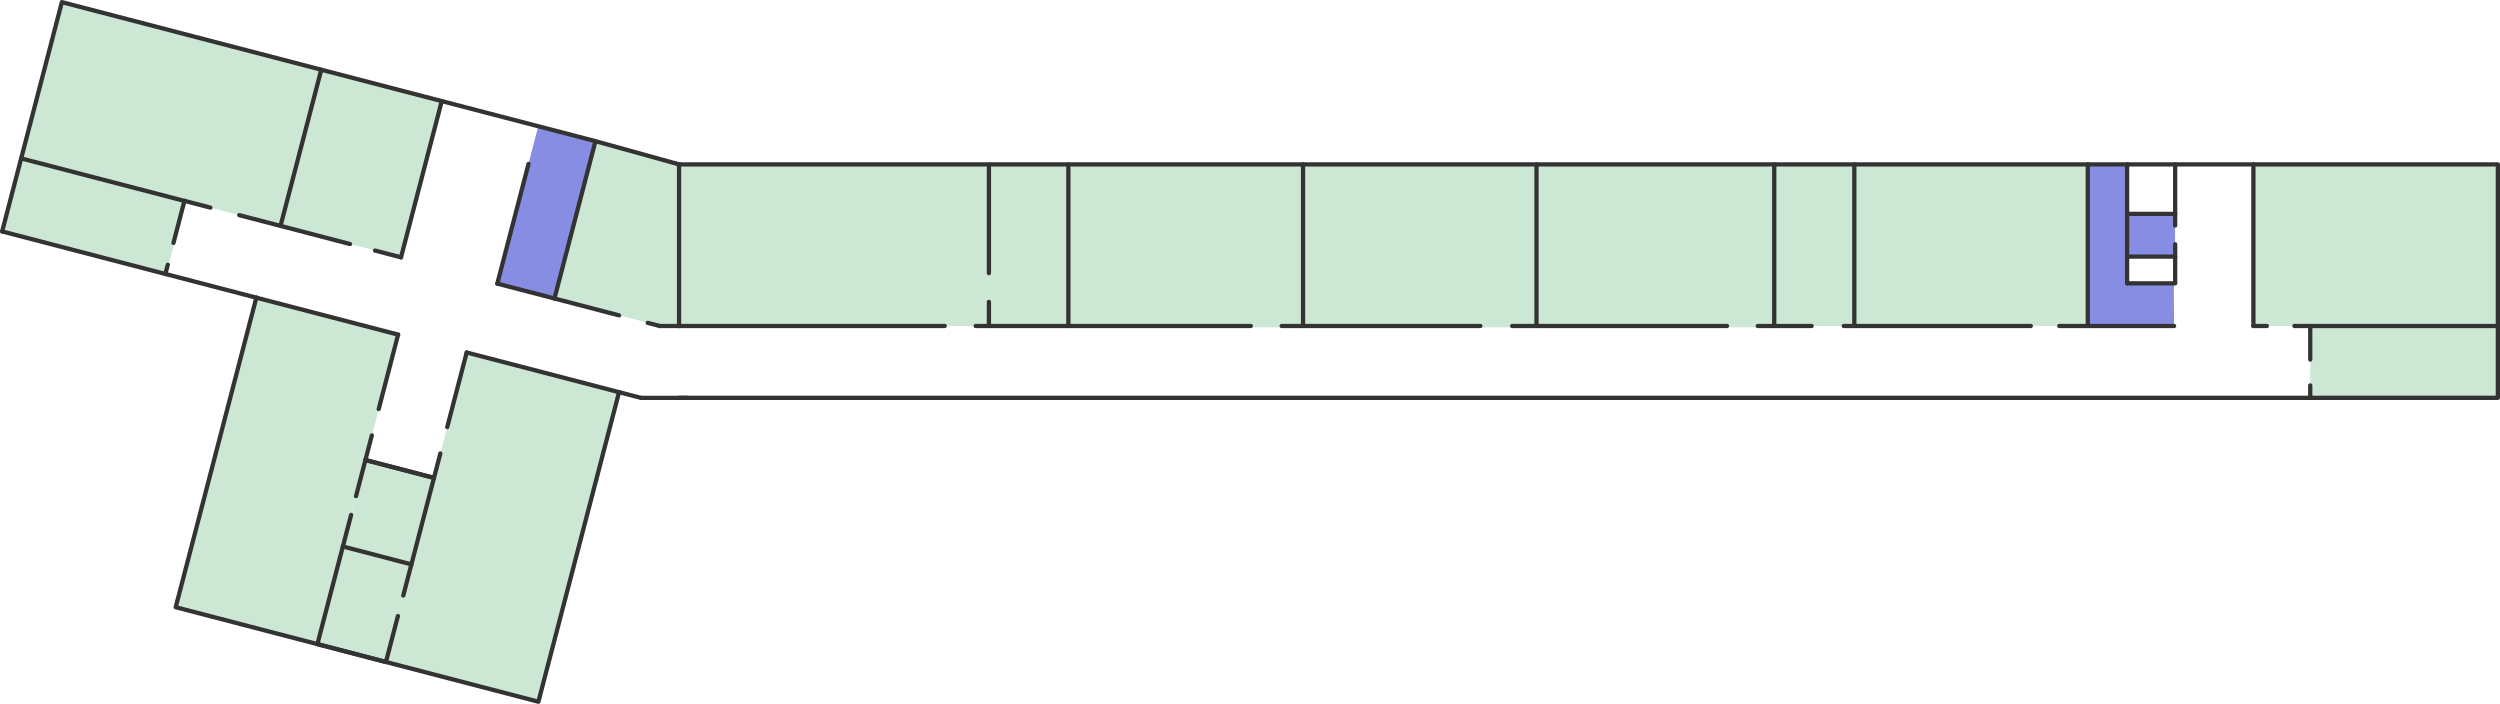
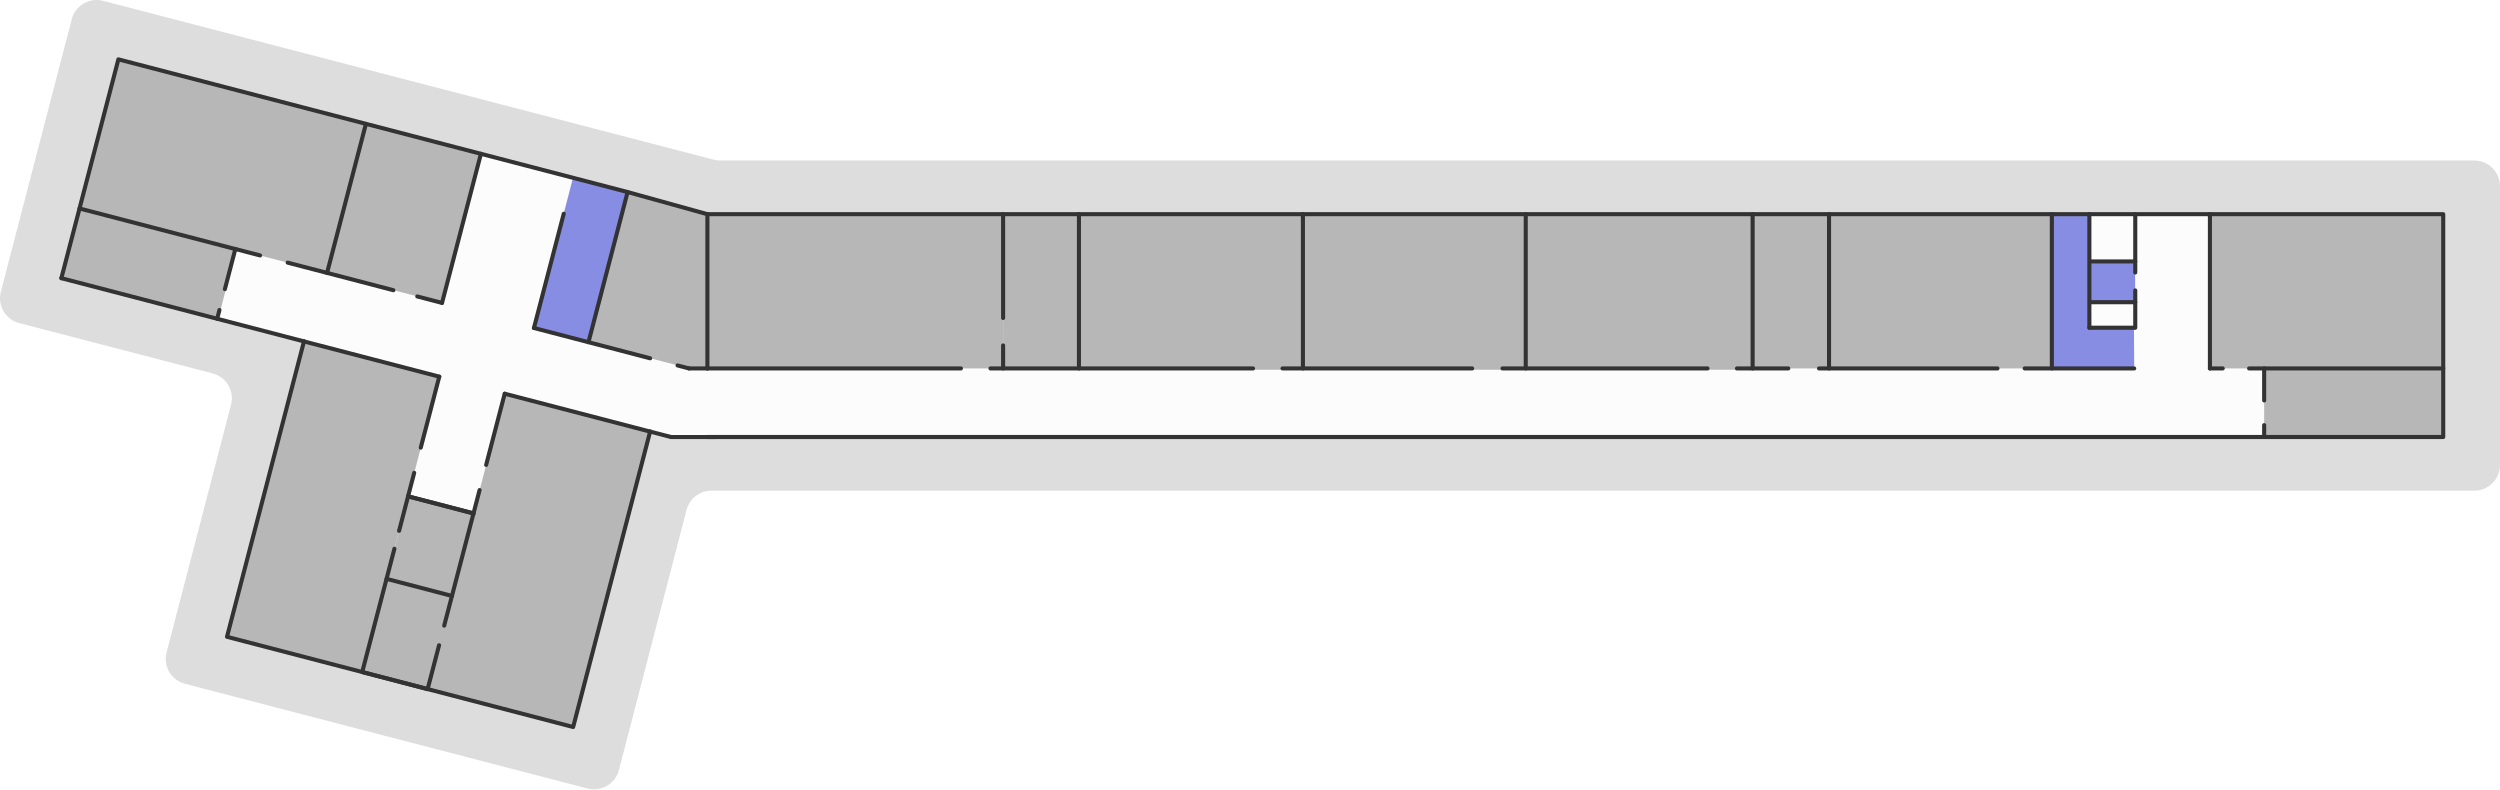
- <svg xmlns="http://www.w3.org/2000/svg" viewBox="0 0 4090.58 1151.66">
+ <svg xmlns="http://www.w3.org/2000/svg" viewBox="0 0 4286.11 1353.3">
  <defs>
-     <style>.cls-1{fill:#cce7d3;}.cls-2{fill:#888de4;}.cls-3{fill:none;stroke:#333;stroke-linecap:round;stroke-linejoin:round;stroke-width:7px;}</style>
+     <style>.cls-1{fill:#ddd;}.cls-2{fill:#fcfcfc;}.cls-3{fill:#b7b7b7;}.cls-4{fill:#888de4;}.cls-5{fill:none;stroke:#333;stroke-linecap:round;stroke-linejoin:round;stroke-width:7px;}</style>
  </defs>
  <g id="Layer_2" data-name="Layer 2">
-     <g id="Pietro_1" data-name="Pietro 1">
+     <g id="firstFloor">
+       <g id="Background">
+         <path class="cls-1" d="M4242.08,275.16H1234.67a44.07,44.07,0,0,1-11.08-1.42L176.67,1.43A44,44,0,0,0,123,33L1.43,500.24A44,44,0,0,0,33,553.94l331.56,86.24a44,44,0,0,1,31.53,53.69L285.57,1118.63a44,44,0,0,0,31.52,53.7l690.29,179.54a44,44,0,0,0,53.69-31.52l116-446.13a44,44,0,0,1,42.61-33H4242.08a44,44,0,0,0,44-44V319.19A44,44,0,0,0,4242.08,275.16Z" />
+       </g>
+       <g id="Floor">
+         <polygon class="cls-2" points="1222.08 367.21 202.87 102.11 105.64 475.92 521.38 584.06 389.25 1092.07 982.65 1246.41 1114.78 738.41 1150.61 747.72 1150.61 749.22 4188.78 749.22 4188.78 367.21 1222.08 367.21" />
+       </g>
      <g id="Classes">
-         <rect class="cls-1" x="1111.08" y="268.96" width="507" height="264.44" />
-         <rect class="cls-1" x="60.94" y="54.42" width="438.41" height="264.29" transform="translate(55.99 -64.51) rotate(14.58)" />
-         <rect class="cls-1" x="14.52" y="292" width="276.22" height="122.85" transform="matrix(0.97, 0.25, -0.25, 0.97, 93.88, -27.04)" />
-         <rect class="cls-1" x="489.1" y="135.27" width="203.72" height="264.29" transform="translate(86.35 -140.15) rotate(14.58)" />
-         <rect class="cls-1" x="349.47" y="508.88" width="239.94" height="523.26" transform="translate(209.08 -93.36) rotate(14.58)" />
-         <rect class="cls-1" x="538.59" y="906.19" width="119.37" height="165.42" transform="translate(268.2 -118.76) rotate(14.58)" />
-         <rect class="cls-1" x="577.78" y="764.99" width="115.94" height="146.04" transform="translate(231.42 -133.05) rotate(14.58)" />
-         <rect class="cls-1" x="693.57" y="600.74" width="257.63" height="523.48" transform="translate(243.59 -179.25) rotate(14.58)" />
-         <polyline class="cls-1" points="1060.28 528.22 1071.77 531.21 1071.77 531.36 1110.88 531.36 1110.88 268.81 1111.18 267.69 1110.88 267.61 1110.88 266.92 1108.22 266.92 973.68 231.92 907 488.31 927.34 493.6 927.33 493.64 1010.5 515.28" />
-         <rect class="cls-1" x="1618.08" y="268.96" width="130" height="264.44" />
-         <rect class="cls-1" x="1748.08" y="271.19" width="384" height="264.44" />
-         <rect class="cls-1" x="2132.08" y="271.19" width="382" height="264.44" />
-         <rect class="cls-1" x="2514.08" y="271.19" width="389" height="264.44" />
-         <rect class="cls-1" x="2903.08" y="268.96" width="131" height="264.44" />
-         <rect class="cls-1" x="3034.08" y="268.96" width="382" height="264.44" />
-         <rect class="cls-1" x="3687.08" y="268.96" width="400" height="264.44" />
-         <rect class="cls-1" x="3780.08" y="533.41" width="307" height="117.56" />
+         <rect class="cls-3" x="1212.78" y="367.22" width="507" height="264.44" />
+         <rect class="cls-3" x="162.64" y="152.68" width="438.41" height="264.29" transform="translate(83.99 -86.95) rotate(14.58)" />
+         <rect class="cls-3" x="116.21" y="390.25" width="276.22" height="122.85" transform="matrix(0.97, 0.25, -0.25, 0.97, 121.89, -49.48)" />
+         <rect class="cls-3" x="590.79" y="233.52" width="203.72" height="264.29" transform="translate(114.35 -162.59) rotate(14.58)" />
+         <rect class="cls-3" x="451.17" y="607.13" width="239.94" height="523.26" transform="translate(237.09 -115.8) rotate(14.58)" />
+         <rect class="cls-3" x="640.29" y="1004.45" width="119.37" height="165.42" transform="translate(296.21 -141.19) rotate(14.58)" />
+         <rect class="cls-3" x="679.48" y="863.24" width="115.94" height="146.04" transform="translate(259.43 -155.49) rotate(14.58)" />
+         <rect class="cls-3" x="795.27" y="698.99" width="257.63" height="523.48" transform="translate(271.6 -201.68) rotate(14.58)" />
+         <polyline class="cls-3" points="1161.98 626.47 1173.47 629.46 1173.47 629.62 1212.58 629.62 1212.58 367.06 1212.87 365.94 1212.58 365.86 1212.58 365.17 1209.92 365.17 1075.38 330.18 1008.7 586.56 1029.04 591.85 1029.03 591.89 1112.2 613.53" />
+         <rect class="cls-3" x="1719.78" y="367.22" width="130" height="264.44" />
+         <rect class="cls-3" x="1849.78" y="369.44" width="384" height="264.44" />
+         <rect class="cls-3" x="2233.78" y="369.44" width="382" height="264.44" />
+         <rect class="cls-3" x="2615.78" y="369.44" width="389" height="264.44" />
+         <rect class="cls-3" x="3004.78" y="367.22" width="131" height="264.44" />
+         <rect class="cls-3" x="3135.78" y="367.22" width="382" height="264.44" />
+         <rect class="cls-3" x="3788.78" y="367.22" width="400" height="264.44" />
+         <rect class="cls-3" x="3881.78" y="631.66" width="307" height="117.56" />
      </g>
      <g id="Stairs">
-         <polygon class="cls-2" points="813.71 464.06 880.4 207.66 973.18 231.79 907 488.31 813.71 464.06" />
-         <polygon class="cls-2" points="3557.3 533.4 3556.86 463.06 3482.54 463.06 3482.28 268.96 3416.08 268.96 3416.08 533.41 3474.19 533.4 3474.19 533.41 3557.3 533.4" />
-         <polygon class="cls-2" points="3480.41 419.86 3480.42 349.96 3558.66 349.96 3559.08 419.86 3480.41 419.86" />
+         <polygon class="cls-4" points="915.4 562.31 982.1 305.91 1074.88 330.04 1008.7 586.56 915.4 562.31" />
+         <polygon class="cls-4" points="3659 631.66 3658.55 561.32 3584.24 561.32 3583.98 367.22 3517.78 367.22 3517.78 631.66 3575.89 631.65 3575.89 631.66 3659 631.66" />
+         <polygon class="cls-4" points="3582.11 518.11 3582.11 448.21 3660.36 448.21 3660.78 518.11 3582.11 518.11" />
      </g>
      <g id="Lines">
-         <polyline class="cls-3" points="1111.08 268.96 4087.08 268.96 4087.08 650.96 1111.08 650.96" />
-         <line class="cls-3" x1="1111.08" y1="533.41" x2="1111.08" y2="268.96" />
-         <line class="cls-3" x1="1618.08" y1="446.96" x2="1618.08" y2="268.96" />
-         <line class="cls-3" x1="1618.08" y1="533.41" x2="1618.08" y2="493.96" />
-         <line class="cls-3" x1="1748.08" y1="533.41" x2="1748.08" y2="268.96" />
-         <line class="cls-3" x1="2132.08" y1="533.41" x2="2132.08" y2="268.96" />
-         <line class="cls-3" x1="2514.08" y1="533.41" x2="2514.08" y2="268.96" />
-         <line class="cls-3" x1="2903.08" y1="533.41" x2="2903.08" y2="268.96" />
-         <line class="cls-3" x1="3034.08" y1="533.41" x2="3034.08" y2="268.96" />
-         <line class="cls-3" x1="3416.08" y1="533.41" x2="3416.08" y2="268.96" />
-         <line class="cls-3" x1="3480.42" y1="463.63" x2="3480.42" y2="268.96" />
-         <line class="cls-3" x1="3559.08" y1="368.96" x2="3559.08" y2="268.96" />
-         <line class="cls-3" x1="3559.08" y1="463.63" x2="3559.08" y2="399.63" />
-         <line class="cls-3" x1="3687.08" y1="533.41" x2="3687.08" y2="268.96" />
-         <line class="cls-3" x1="3780.08" y1="588.3" x2="3780.08" y2="533.41" />
-         <line class="cls-3" x1="3780.08" y1="650.96" x2="3780.08" y2="630.63" />
-         <line class="cls-3" x1="419.44" y1="487.07" x2="651.41" y2="547.51" />
-         <polyline class="cls-3" points="1012.92 641.71 880.95 1148.16 287.48 993.52 419.44 487.06" />
-         <line class="cls-3" x1="763.61" y1="576.74" x2="1012.92" y2="641.71" />
-         <line class="cls-3" x1="710.08" y1="781.96" x2="659.85" y2="974.37" />
-         <line class="cls-3" x1="597.95" y1="752.69" x2="710.08" y2="781.96" />
-         <line class="cls-3" x1="561.05" y1="894.18" x2="673.18" y2="923.46" />
-         <line class="cls-3" x1="582.5" y1="811.86" x2="597.95" y2="752.69" />
-         <polyline class="cls-3" points="651.07 1008 631.43 1083.2 519.3 1053.93 574.5 842.53" />
-         <line class="cls-3" x1="974.29" y1="230.98" x2="1111.08" y2="268.96" />
-         <line class="cls-3" x1="3.5" y1="378.68" x2="419.44" y2="487.07" />
-         <polyline class="cls-3" points="907.2 488.46 974.29 230.98 101.26 3.5 3.5 378.68" />
-         <line class="cls-3" x1="1111.08" y1="533.41" x2="1079.51" y2="533.41" />
-         <line class="cls-3" x1="1124.86" y1="651.03" x2="1048.91" y2="651.03" />
-         <line class="cls-3" x1="274.54" y1="433.21" x2="270.62" y2="448.26" />
-         <line class="cls-3" x1="301.75" y1="328.74" x2="283.85" y2="397.45" />
-         <line class="cls-3" x1="34.64" y1="259.17" x2="301.75" y2="328.74" />
-         <line class="cls-3" x1="1012.73" y1="641.59" x2="1048.54" y2="650.93" />
-         <line class="cls-3" x1="459.02" y1="369.64" x2="525.65" y2="114.19" />
-         <line class="cls-3" x1="619.65" y1="669.27" x2="651.41" y2="547.51" />
-         <polyline class="cls-3" points="720.52 741.93 710.09 781.94 597.9 752.67 608.41 712.38" />
-         <line class="cls-3" x1="763.6" y1="576.77" x2="731.77" y2="698.82" />
-         <line class="cls-3" x1="656.15" y1="421.05" x2="613.7" y2="409.98" />
-         <line class="cls-3" x1="1012.92" y1="516.02" x2="813.71" y2="464.06" />
-         <line class="cls-3" x1="1079.51" y1="533.39" x2="1059.93" y2="528.28" />
-         <line class="cls-3" x1="722.77" y1="165.6" x2="656.15" y2="421.05" />
-         <line class="cls-3" x1="864.79" y1="268.21" x2="813.71" y2="464.06" />
-         <line class="cls-3" x1="344.23" y1="339.7" x2="301.78" y2="328.63" />
-         <line class="cls-3" x1="572.73" y1="399.3" x2="391.48" y2="352.02" />
-         <line class="cls-3" x1="3754.25" y1="533.41" x2="4087.08" y2="533.41" />
-         <line class="cls-3" x1="3687.08" y1="533.41" x2="3709.08" y2="533.41" />
-         <line class="cls-3" x1="3480.42" y1="463.63" x2="3556.86" y2="463.63" />
-         <line class="cls-3" x1="3482.64" y1="349.96" x2="3559.08" y2="349.96" />
-         <line class="cls-3" x1="3482.64" y1="419.86" x2="3559.08" y2="419.86" />
-         <line class="cls-3" x1="3369.47" y1="533.41" x2="3557.3" y2="533.41" />
-         <line class="cls-3" x1="3016.86" y1="533.41" x2="3322.86" y2="533.41" />
-         <line class="cls-3" x1="2876.19" y1="533.41" x2="2964.19" y2="533.41" />
-         <line class="cls-3" x1="2474.25" y1="533.41" x2="2825.75" y2="533.41" />
-         <line class="cls-3" x1="2097.08" y1="533.41" x2="2422.25" y2="533.41" />
-         <line class="cls-3" x1="1596.42" y1="533.41" x2="2046.58" y2="533.41" />
-         <line class="cls-3" x1="1111.08" y1="533.41" x2="1545.75" y2="533.41" />
+         <polyline class="cls-5" points="1212.78 367.21 4188.78 367.21 4188.78 749.22 1212.78 749.22" />
+         <line class="cls-5" x1="1212.78" y1="631.66" x2="1212.78" y2="367.22" />
+         <line class="cls-5" x1="1719.78" y1="545.22" x2="1719.78" y2="367.22" />
+         <line class="cls-5" x1="1719.78" y1="631.66" x2="1719.78" y2="592.22" />
+         <line class="cls-5" x1="1849.78" y1="631.66" x2="1849.78" y2="367.22" />
+         <line class="cls-5" x1="2233.78" y1="631.66" x2="2233.78" y2="367.22" />
+         <line class="cls-5" x1="2615.78" y1="631.66" x2="2615.78" y2="367.22" />
+         <line class="cls-5" x1="3004.78" y1="631.66" x2="3004.78" y2="367.22" />
+         <line class="cls-5" x1="3135.78" y1="631.66" x2="3135.78" y2="367.22" />
+         <line class="cls-5" x1="3517.78" y1="631.66" x2="3517.78" y2="367.22" />
+         <line class="cls-5" x1="3582.11" y1="561.88" x2="3582.11" y2="367.22" />
+         <line class="cls-5" x1="3660.78" y1="467.22" x2="3660.78" y2="367.22" />
+         <line class="cls-5" x1="3660.78" y1="561.88" x2="3660.78" y2="497.88" />
+         <line class="cls-5" x1="3788.78" y1="631.66" x2="3788.78" y2="367.22" />
+         <line class="cls-5" x1="3881.78" y1="686.55" x2="3881.78" y2="631.66" />
+         <line class="cls-5" x1="3881.78" y1="749.22" x2="3881.78" y2="728.88" />
+         <line class="cls-5" x1="521.14" y1="585.32" x2="753.11" y2="645.76" />
+         <polyline class="cls-5" points="1114.62 739.96 982.65 1246.41 389.17 1091.77 521.14 585.32" />
+         <line class="cls-5" x1="865.31" y1="675" x2="1114.61" y2="739.96" />
+         <line class="cls-5" x1="811.78" y1="880.22" x2="761.55" y2="1072.62" />
+         <line class="cls-5" x1="699.65" y1="850.94" x2="811.78" y2="880.22" />
+         <line class="cls-5" x1="662.75" y1="992.44" x2="774.87" y2="1021.71" />
+         <line class="cls-5" x1="684.2" y1="910.12" x2="699.65" y2="850.94" />
+         <polyline class="cls-5" points="752.76 1106.26 733.13 1181.45 621 1152.18 676.2 940.78" />
+         <line class="cls-5" x1="1075.98" y1="329.24" x2="1212.78" y2="367.22" />
+         <line class="cls-5" x1="105.2" y1="476.93" x2="521.14" y2="585.32" />
+         <polyline class="cls-5" points="1008.89 586.72 1075.98 329.24 202.96 101.75 105.2 476.93" />
+         <line class="cls-5" x1="1212.78" y1="631.66" x2="1181.21" y2="631.66" />
+         <line class="cls-5" x1="1226.56" y1="749.28" x2="1150.61" y2="749.28" />
+         <line class="cls-5" x1="376.24" y1="531.46" x2="372.32" y2="546.51" />
+         <line class="cls-5" x1="403.45" y1="426.99" x2="385.55" y2="495.7" />
+         <line class="cls-5" x1="136.34" y1="357.42" x2="403.45" y2="426.99" />
+         <line class="cls-5" x1="1114.43" y1="739.84" x2="1150.24" y2="749.18" />
+         <line class="cls-5" x1="560.72" y1="467.89" x2="627.35" y2="212.44" />
+         <line class="cls-5" x1="721.35" y1="767.52" x2="753.11" y2="645.76" />
+         <polyline class="cls-5" points="822.22 840.18 811.79 880.19 699.6 850.93 710.11 810.63" />
+         <line class="cls-5" x1="865.3" y1="675.02" x2="833.47" y2="797.07" />
+         <line class="cls-5" x1="757.84" y1="519.3" x2="715.4" y2="508.23" />
+         <line class="cls-5" x1="1114.61" y1="614.27" x2="915.4" y2="562.31" />
+         <line class="cls-5" x1="1181.21" y1="631.64" x2="1161.63" y2="626.53" />
+         <line class="cls-5" x1="824.47" y1="263.86" x2="757.84" y2="519.3" />
+         <line class="cls-5" x1="966.49" y1="366.46" x2="915.4" y2="562.31" />
+         <line class="cls-5" x1="445.93" y1="437.95" x2="403.48" y2="426.88" />
+         <line class="cls-5" x1="674.42" y1="497.55" x2="493.18" y2="450.27" />
+         <line class="cls-5" x1="3855.95" y1="631.66" x2="4188.78" y2="631.66" />
+         <line class="cls-5" x1="3788.78" y1="631.66" x2="3810.78" y2="631.66" />
+         <line class="cls-5" x1="3582.11" y1="561.88" x2="3658.56" y2="561.88" />
+         <line class="cls-5" x1="3584.34" y1="448.22" x2="3660.78" y2="448.22" />
+         <line class="cls-5" x1="3584.34" y1="518.11" x2="3660.78" y2="518.11" />
+         <line class="cls-5" x1="3471.17" y1="631.66" x2="3659" y2="631.66" />
+         <line class="cls-5" x1="3118.56" y1="631.66" x2="3424.56" y2="631.66" />
+         <line class="cls-5" x1="2977.89" y1="631.66" x2="3065.89" y2="631.66" />
+         <line class="cls-5" x1="2575.95" y1="631.66" x2="2927.45" y2="631.66" />
+         <line class="cls-5" x1="2198.78" y1="631.66" x2="2523.95" y2="631.66" />
+         <line class="cls-5" x1="1698.11" y1="631.66" x2="2148.28" y2="631.66" />
+         <line class="cls-5" x1="1212.78" y1="631.66" x2="1647.45" y2="631.66" />
      </g>
    </g>
  </g>
</svg>
